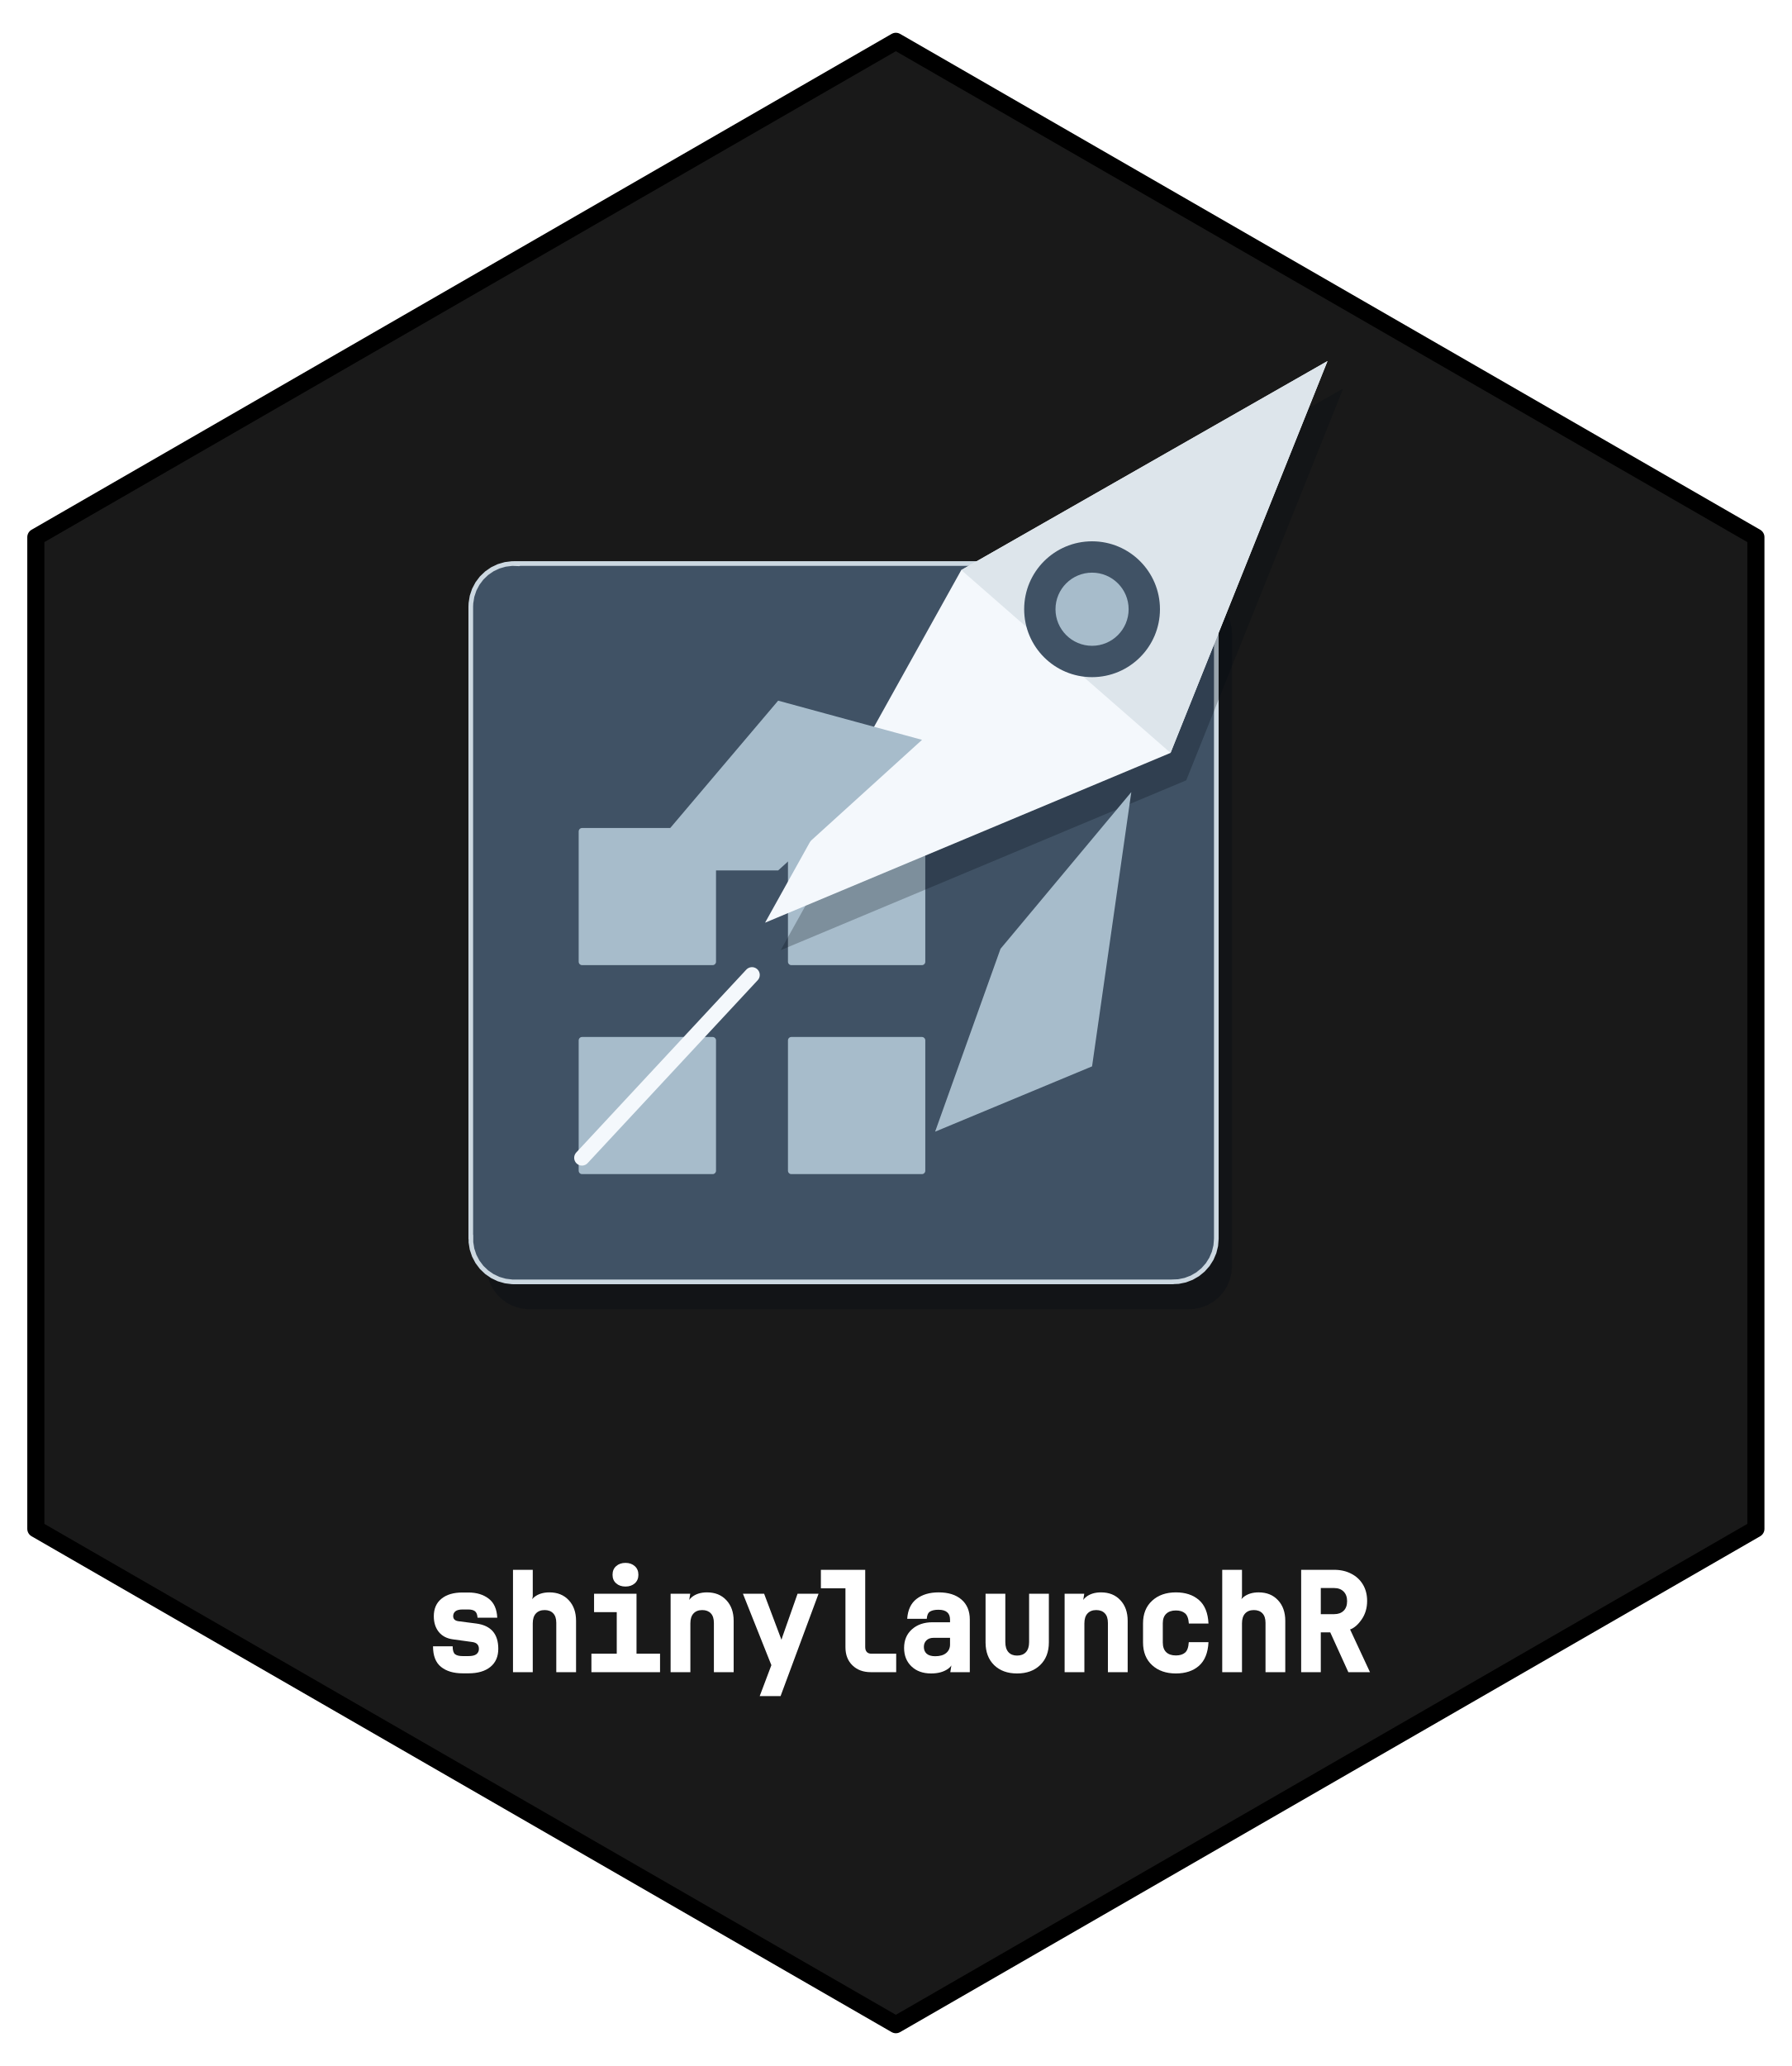
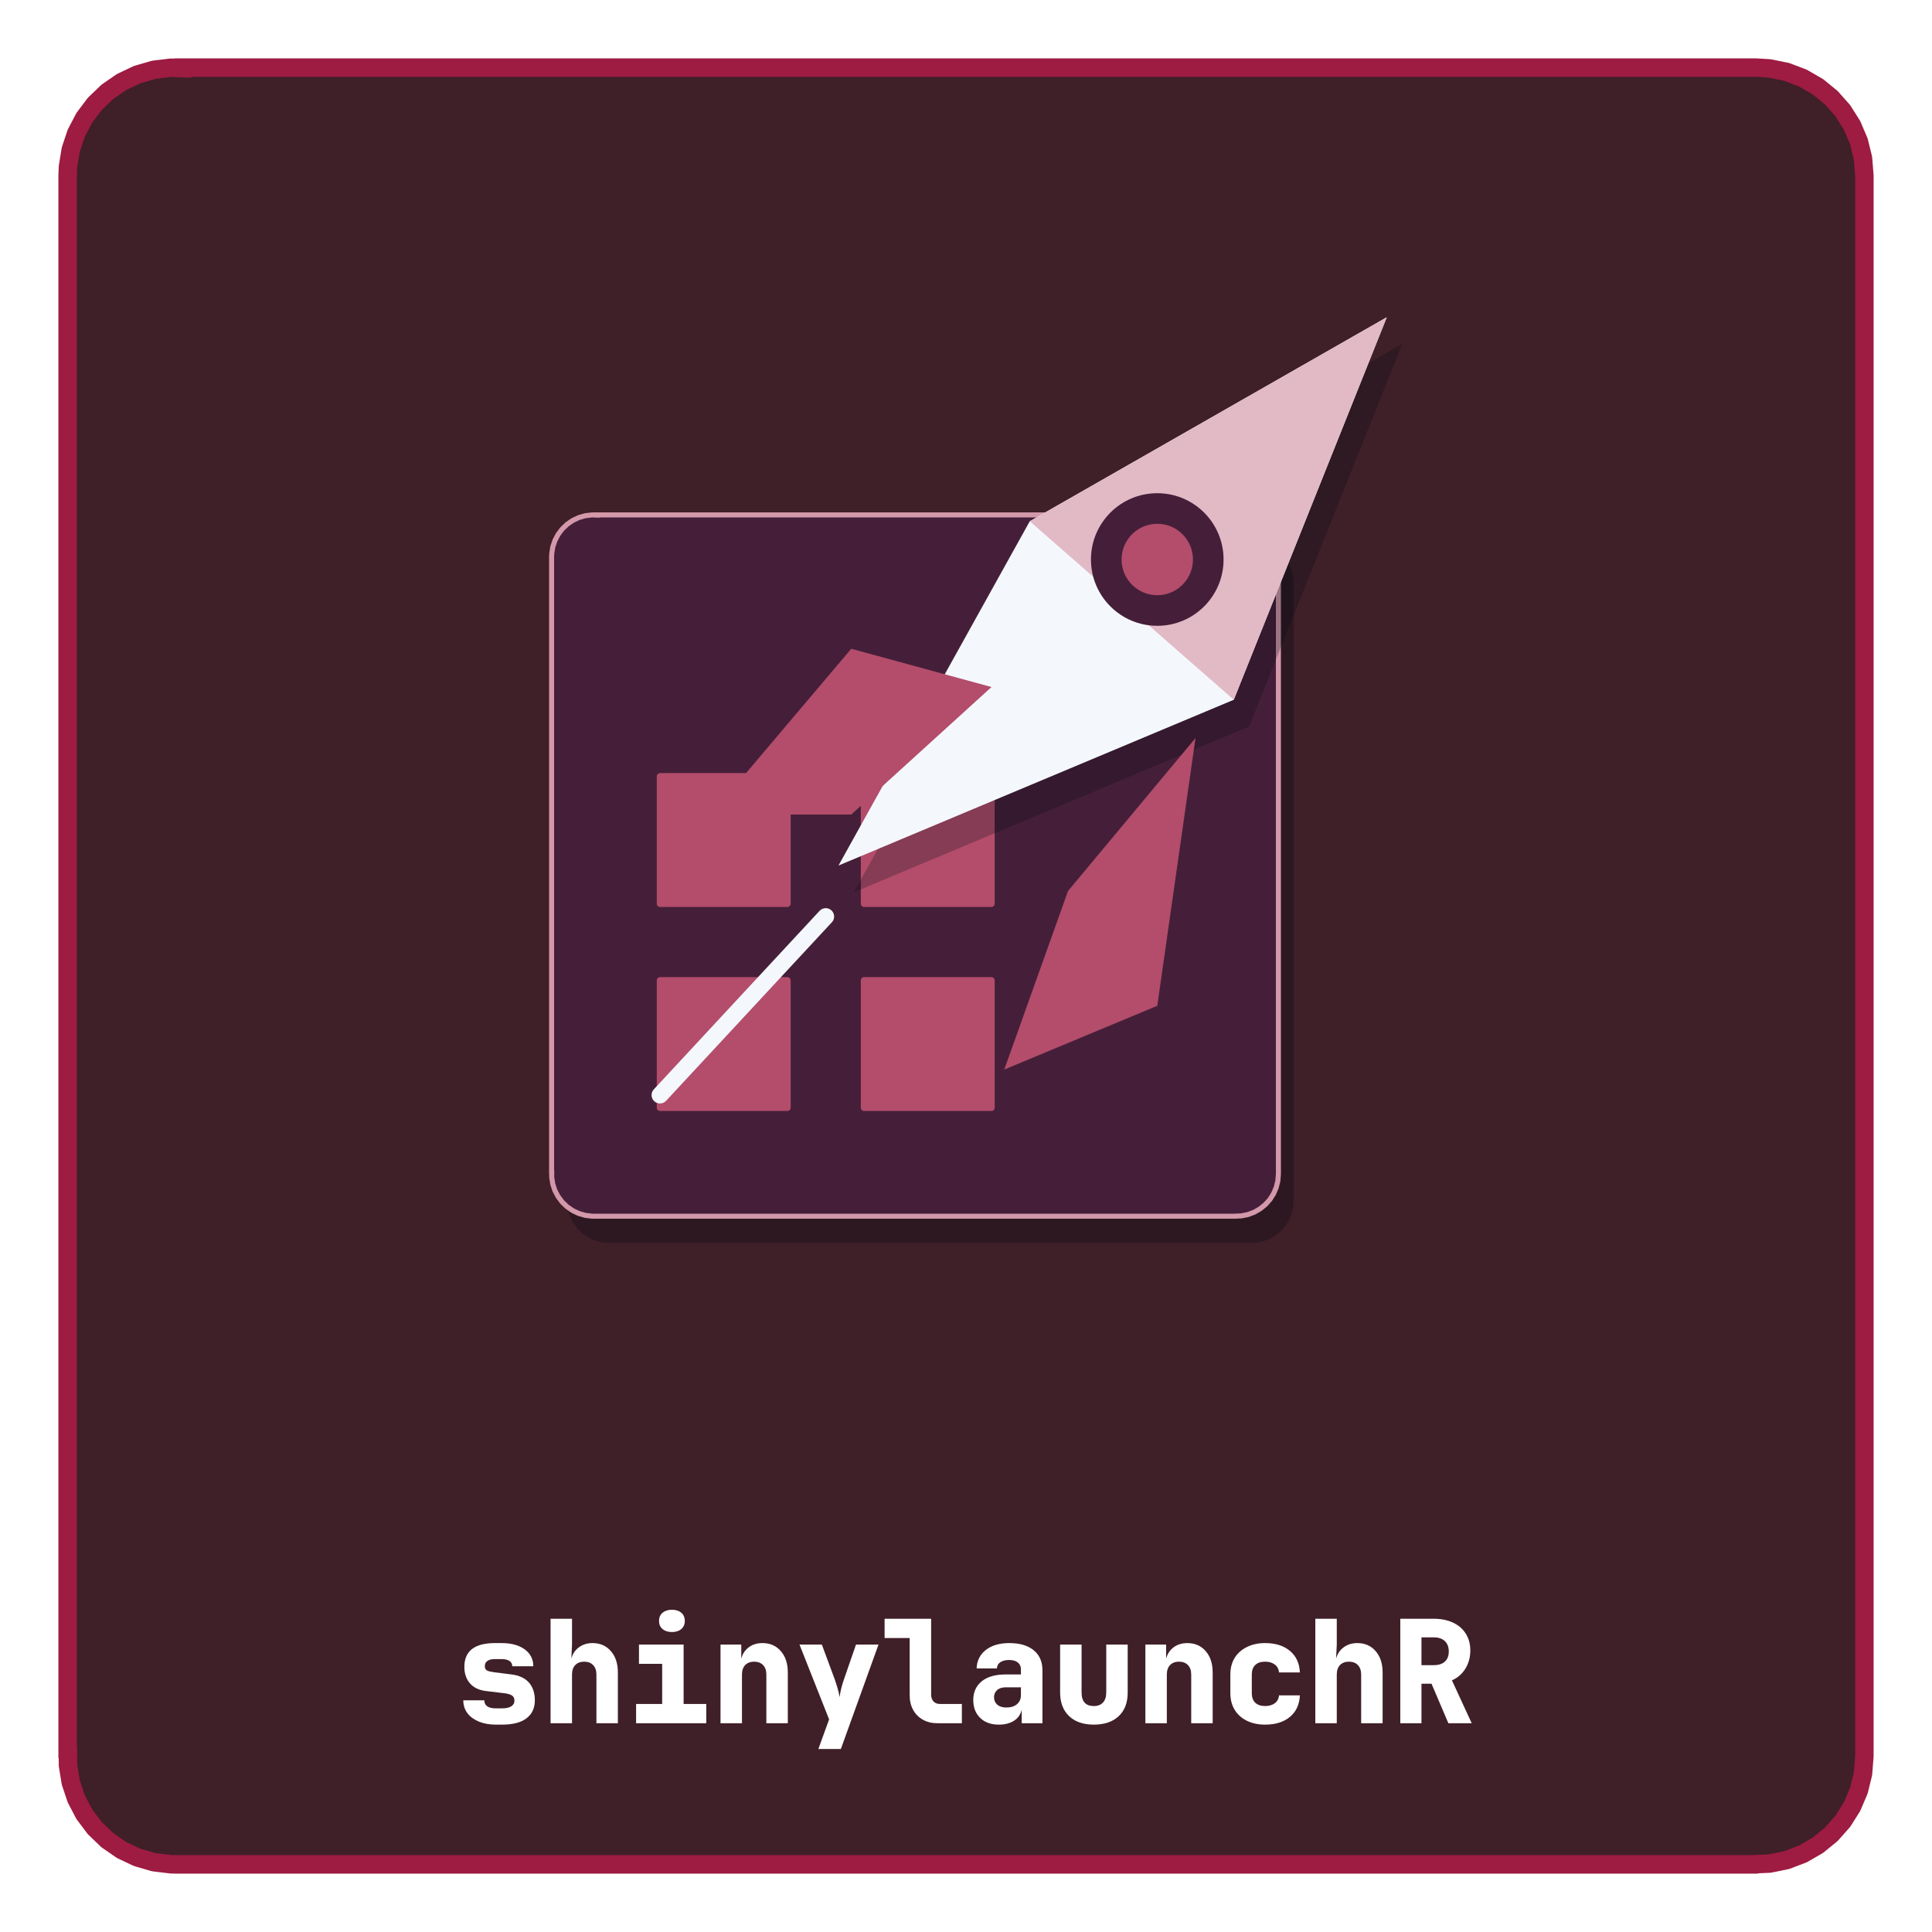
- <svg xmlns="http://www.w3.org/2000/svg" xmlns:xlink="http://www.w3.org/1999/xlink" width="432" height="498" viewBox="0 0 432 498">
+ <svg xmlns="http://www.w3.org/2000/svg" xmlns:xlink="http://www.w3.org/1999/xlink" width="432pt" height="432pt" viewBox="0 0 432 432">
  <defs>
    <g>
      <g id="glyph-0-0">
-         <path d="M 9.547 0.281 C 7.367 0.281 5.633 -0.234 4.344 -1.266 C 3.051 -2.297 2.406 -3.953 2.406 -6.234 L 7.141 -6.234 C 7.141 -5.266 7.332 -4.629 7.719 -4.328 C 8.113 -4.023 8.723 -3.875 9.547 -3.875 L 10.953 -3.875 C 11.816 -3.875 12.453 -4.023 12.859 -4.328 C 13.266 -4.641 13.469 -5.066 13.469 -5.609 C 13.469 -6.566 12.941 -7.117 11.891 -7.266 L 7.25 -7.906 C 5.781 -8.094 4.633 -8.68 3.812 -9.672 C 3 -10.672 2.594 -11.941 2.594 -13.484 C 2.594 -15.297 3.207 -16.703 4.438 -17.703 C 5.664 -18.703 7.348 -19.203 9.484 -19.203 L 10.922 -19.203 C 12.91 -19.203 14.547 -18.707 15.828 -17.719 C 17.109 -16.738 17.797 -15.207 17.891 -13.125 L 13.141 -13.125 C 13.086 -13.906 12.875 -14.43 12.5 -14.703 C 12.133 -14.973 11.609 -15.109 10.922 -15.109 L 9.484 -15.109 C 8.723 -15.109 8.16 -14.961 7.797 -14.672 C 7.441 -14.379 7.266 -13.992 7.266 -13.516 C 7.266 -12.805 7.688 -12.395 8.531 -12.281 L 12.875 -11.719 C 16.383 -11.238 18.141 -9.211 18.141 -5.641 C 18.141 -3.754 17.504 -2.297 16.234 -1.266 C 14.961 -0.234 13.203 0.281 10.953 0.281 Z M 9.547 0.281 " />
+         <path d="M 8.859 0.312 C 7.41 0.312 6.141 0.082 5.047 -0.375 C 3.961 -0.832 3.113 -1.461 2.5 -2.266 C 1.895 -3.078 1.594 -4.031 1.594 -5.125 L 6.297 -5.125 C 6.297 -4.52 6.52 -4.066 6.969 -3.766 C 7.414 -3.473 8.047 -3.328 8.859 -3.328 L 10.266 -3.328 C 11.141 -3.328 11.816 -3.473 12.297 -3.766 C 12.785 -4.066 13.031 -4.5 13.031 -5.062 C 13.031 -5.594 12.836 -5.977 12.453 -6.219 C 12.066 -6.469 11.477 -6.633 10.688 -6.719 L 6.656 -7.203 C 5.094 -7.391 3.895 -7.969 3.062 -8.938 C 2.238 -9.914 1.828 -11.129 1.828 -12.578 C 1.828 -16.141 4.109 -17.922 8.672 -17.922 L 10.172 -17.922 C 12.328 -17.922 14.047 -17.453 15.328 -16.516 C 16.609 -15.578 17.25 -14.316 17.25 -12.734 L 12.547 -12.734 C 12.547 -13.242 12.336 -13.641 11.922 -13.922 C 11.504 -14.203 10.922 -14.344 10.172 -14.344 L 8.672 -14.344 C 7.922 -14.344 7.352 -14.203 6.969 -13.922 C 6.594 -13.641 6.406 -13.254 6.406 -12.766 C 6.406 -12.273 6.586 -11.941 6.953 -11.766 C 7.328 -11.598 7.859 -11.473 8.547 -11.391 L 12.391 -10.906 C 14.109 -10.695 15.406 -10.086 16.281 -9.078 C 17.156 -8.078 17.594 -6.758 17.594 -5.125 C 17.594 -3.395 16.973 -2.055 15.734 -1.109 C 14.504 -0.16 12.68 0.312 10.266 0.312 Z M 8.859 0.312 " />
      </g>
      <g id="glyph-0-1">
-         <path d="M 2.688 0 L 2.688 -24.672 L 7.453 -24.672 L 7.453 -18.25 L 6.766 -14.891 C 6.535 -16.285 6.891 -17.359 7.828 -18.109 C 8.773 -18.859 9.988 -19.234 11.469 -19.234 C 13.406 -19.234 14.957 -18.609 16.125 -17.359 C 17.301 -16.109 17.891 -14.445 17.891 -12.375 L 17.891 0 L 13.125 0 L 13.125 -11.891 C 13.125 -12.91 12.875 -13.676 12.375 -14.188 C 11.883 -14.707 11.195 -14.969 10.312 -14.969 C 9.414 -14.969 8.711 -14.691 8.203 -14.141 C 7.703 -13.598 7.453 -12.805 7.453 -11.766 L 7.453 0 Z M 2.688 0 " />
+         <path d="M 2.109 0 L 2.109 -23.359 L 6.906 -23.359 L 6.906 -17.594 L 6.75 -14.438 C 7.031 -15.5 7.594 -16.344 8.438 -16.969 C 9.281 -17.602 10.297 -17.922 11.484 -17.922 C 13.191 -17.922 14.562 -17.32 15.594 -16.125 C 16.633 -14.938 17.156 -13.348 17.156 -11.359 L 17.156 0 L 12.359 0 L 12.359 -10.875 C 12.359 -11.789 12.113 -12.5 11.625 -13 C 11.145 -13.508 10.477 -13.766 9.625 -13.766 C 8.781 -13.766 8.113 -13.508 7.625 -13 C 7.145 -12.5 6.906 -11.789 6.906 -10.875 L 6.906 0 Z M 2.109 0 " />
      </g>
      <g id="glyph-0-2">
-         <path d="M 2.594 0 L 2.594 -4.453 L 8.703 -4.453 L 8.703 -14.469 L 3.234 -14.469 L 3.234 -18.906 L 13.469 -18.906 L 13.469 -4.453 L 19.141 -4.453 L 19.141 0 Z M 10.812 -20.641 C 9.895 -20.641 9.145 -20.895 8.562 -21.406 C 7.977 -21.926 7.688 -22.613 7.688 -23.469 C 7.688 -24.352 7.977 -25.051 8.562 -25.562 C 9.145 -26.082 9.895 -26.344 10.812 -26.344 C 11.719 -26.344 12.461 -26.082 13.047 -25.562 C 13.629 -25.051 13.922 -24.352 13.922 -23.469 C 13.922 -22.613 13.629 -21.926 13.047 -21.406 C 12.461 -20.895 11.719 -20.641 10.812 -20.641 Z M 10.812 -20.641 " />
+         <path d="M 2.234 0 L 2.234 -4.312 L 8.062 -4.312 L 8.062 -13.281 L 2.875 -13.281 L 2.875 -17.594 L 12.859 -17.594 L 12.859 -4.312 L 17.922 -4.312 L 17.922 0 Z M 10.25 -20.391 C 9.375 -20.391 8.672 -20.613 8.141 -21.062 C 7.617 -21.508 7.359 -22.113 7.359 -22.875 C 7.359 -23.645 7.617 -24.254 8.141 -24.703 C 8.672 -25.148 9.375 -25.375 10.25 -25.375 C 11.125 -25.375 11.82 -25.148 12.344 -24.703 C 12.863 -24.254 13.125 -23.645 13.125 -22.875 C 13.125 -22.113 12.863 -21.508 12.344 -21.062 C 11.82 -20.613 11.125 -20.391 10.25 -20.391 Z M 10.25 -20.391 " />
      </g>
      <g id="glyph-0-3">
-         <path d="M 2.688 0 L 2.688 -18.906 L 7.422 -18.906 L 6.766 -14.891 C 6.535 -16.285 6.891 -17.359 7.828 -18.109 C 8.773 -18.859 9.988 -19.234 11.469 -19.234 C 13.406 -19.234 14.957 -18.609 16.125 -17.359 C 17.301 -16.109 17.891 -14.445 17.891 -12.375 L 17.891 0 L 13.125 0 L 13.125 -11.859 C 13.125 -12.898 12.875 -13.676 12.375 -14.188 C 11.883 -14.707 11.195 -14.969 10.312 -14.969 C 9.414 -14.969 8.711 -14.691 8.203 -14.141 C 7.703 -13.598 7.453 -12.805 7.453 -11.766 L 7.453 0 Z M 2.688 0 " />
+         <path d="M 2.109 0 L 2.109 -17.594 L 6.75 -17.594 L 6.75 -14.406 C 7.008 -15.469 7.555 -16.316 8.391 -16.953 C 9.234 -17.598 10.266 -17.922 11.484 -17.922 C 13.191 -17.922 14.562 -17.32 15.594 -16.125 C 16.633 -14.938 17.156 -13.348 17.156 -11.359 L 17.156 0 L 12.359 0 L 12.359 -10.875 C 12.359 -11.789 12.113 -12.5 11.625 -13 C 11.145 -13.508 10.477 -13.766 9.625 -13.766 C 8.781 -13.766 8.113 -13.508 7.625 -13 C 7.145 -12.5 6.906 -11.789 6.906 -10.875 L 6.906 0 Z M 2.109 0 " />
      </g>
      <g id="glyph-0-4">
-         <path d="M 5.172 5.766 L 7.984 -1.688 L 1.125 -18.906 L 6.234 -18.906 L 10.125 -8.578 C 10.332 -8.086 10.52 -7.555 10.688 -6.984 C 10.863 -6.41 10.781 -6.082 10.438 -6 C 10.082 -6.082 9.988 -6.406 10.156 -6.969 C 10.32 -7.539 10.488 -8.07 10.656 -8.562 L 14.297 -18.906 L 19.359 -18.906 L 10.203 5.766 Z M 5.172 5.766 " />
+         <path d="M 4.984 5.766 L 7.391 -0.859 L 0.766 -17.594 L 5.766 -17.594 L 8.609 -9.922 C 8.816 -9.348 9.031 -8.688 9.25 -7.938 C 9.477 -7.188 9.641 -6.484 9.734 -5.828 C 9.816 -6.484 9.953 -7.188 10.141 -7.938 C 10.336 -8.688 10.539 -9.348 10.75 -9.922 L 13.406 -17.594 L 18.438 -17.594 L 10.016 5.766 Z M 4.984 5.766 " />
      </g>
      <g id="glyph-0-5">
-         <path d="M 12.969 0 C 11.133 0 9.656 -0.547 8.531 -1.641 C 7.406 -2.734 6.844 -4.188 6.844 -6 L 6.844 -20.219 L 0.922 -20.219 L 0.922 -24.672 L 11.609 -24.672 L 11.609 -6.062 C 11.609 -5.539 11.738 -5.141 12 -4.859 C 12.258 -4.586 12.629 -4.453 13.109 -4.453 L 19.078 -4.453 L 19.078 0 Z M 12.969 0 " />
+         <path d="M 12.641 0 C 11.398 0 10.312 -0.258 9.375 -0.781 C 8.438 -1.301 7.707 -2.031 7.188 -2.969 C 6.664 -3.914 6.406 -5.004 6.406 -6.234 L 6.406 -19.047 L 0.797 -19.047 L 0.797 -23.359 L 11.203 -23.359 L 11.203 -6.406 C 11.203 -5.781 11.375 -5.273 11.719 -4.891 C 12.07 -4.504 12.539 -4.312 13.125 -4.312 L 18.078 -4.312 L 18.078 0 Z M 12.641 0 " />
      </g>
      <g id="glyph-0-6">
-         <path d="M 8.5 0.312 C 6.531 0.312 4.953 -0.254 3.766 -1.391 C 2.578 -2.523 1.984 -4.008 1.984 -5.844 C 1.984 -7.707 2.613 -9.203 3.875 -10.328 C 5.145 -11.461 6.801 -12.031 8.844 -12.031 L 13.062 -12.031 L 13.062 -12.656 C 13.062 -14.25 12.133 -15.047 10.281 -15.047 C 9.383 -15.047 8.703 -14.898 8.234 -14.609 C 7.766 -14.316 7.504 -13.734 7.453 -12.859 L 2.734 -12.859 C 2.879 -15.004 3.629 -16.602 4.984 -17.656 C 6.348 -18.707 8.125 -19.234 10.312 -19.234 C 12.656 -19.234 14.492 -18.656 15.828 -17.5 C 17.16 -16.344 17.828 -14.738 17.828 -12.688 L 17.828 0 L 13.125 0 L 13.75 -3.922 L 13.781 -3.922 C 14.008 -2.555 13.598 -1.508 12.547 -0.781 C 11.492 -0.051 10.145 0.312 8.5 0.312 Z M 9.484 -3.844 C 10.629 -3.844 11.508 -4.098 12.125 -4.609 C 12.75 -5.129 13.062 -5.816 13.062 -6.672 L 13.062 -8.281 L 9.109 -8.281 C 8.367 -8.281 7.789 -8.078 7.375 -7.672 C 6.957 -7.266 6.75 -6.738 6.75 -6.094 C 6.75 -5.395 6.977 -4.844 7.438 -4.438 C 7.906 -4.039 8.586 -3.844 9.484 -3.844 Z M 9.484 -3.844 " />
+         <path d="M 7.328 0.312 C 5.578 0.312 4.188 -0.191 3.156 -1.203 C 2.133 -2.211 1.625 -3.539 1.625 -5.188 C 1.625 -6.957 2.254 -8.352 3.516 -9.375 C 4.773 -10.395 6.547 -10.906 8.828 -10.906 L 12.281 -10.906 L 12.281 -12.031 C 12.281 -12.695 12.051 -13.211 11.594 -13.578 C 11.133 -13.953 10.477 -14.141 9.625 -14.141 C 8.82 -14.141 8.176 -13.977 7.688 -13.656 C 7.207 -13.344 6.945 -12.875 6.906 -12.25 L 2.375 -12.25 C 2.438 -13.977 3.117 -15.352 4.422 -16.375 C 5.723 -17.406 7.484 -17.922 9.703 -17.922 C 12.023 -17.922 13.836 -17.383 15.141 -16.312 C 16.441 -15.25 17.094 -13.758 17.094 -11.844 L 17.094 0 L 12.453 0 L 12.453 -3.047 C 12.234 -1.992 11.672 -1.172 10.766 -0.578 C 9.859 0.016 8.711 0.312 7.328 0.312 Z M 9.031 -3.516 C 10.031 -3.516 10.82 -3.766 11.406 -4.266 C 11.988 -4.773 12.281 -5.43 12.281 -6.234 L 12.281 -8.031 L 8.922 -8.031 C 8.066 -8.031 7.41 -7.82 6.953 -7.406 C 6.492 -6.988 6.266 -6.453 6.266 -5.797 C 6.266 -5.129 6.504 -4.582 6.984 -4.156 C 7.473 -3.727 8.156 -3.516 9.031 -3.516 Z M 9.031 -3.516 " />
      </g>
      <g id="glyph-0-7">
-         <path d="M 10.219 0.312 C 7.914 0.312 6.07 -0.359 4.688 -1.703 C 3.312 -3.055 2.625 -4.883 2.625 -7.188 L 2.625 -18.906 L 7.391 -18.906 L 7.391 -7.219 C 7.391 -6.188 7.641 -5.391 8.141 -4.828 C 8.641 -4.273 9.332 -4 10.219 -4 C 11.133 -4 11.848 -4.273 12.359 -4.828 C 12.867 -5.391 13.125 -6.188 13.125 -7.219 L 13.125 -18.906 L 17.891 -18.906 L 17.891 -7.188 C 17.891 -4.883 17.188 -3.055 15.781 -1.703 C 14.383 -0.359 12.531 0.312 10.219 0.312 Z M 10.219 0.312 " />
+         <path d="M 9.594 0.312 C 7.227 0.312 5.379 -0.32 4.047 -1.594 C 2.711 -2.875 2.047 -4.625 2.047 -6.844 L 2.047 -17.594 L 6.844 -17.594 L 6.844 -6.875 C 6.844 -4.852 7.758 -3.844 9.594 -3.844 C 10.469 -3.844 11.145 -4.102 11.625 -4.625 C 12.113 -5.145 12.359 -5.895 12.359 -6.875 L 12.359 -17.594 L 17.156 -17.594 L 17.156 -6.844 C 17.156 -4.602 16.484 -2.848 15.141 -1.578 C 13.797 -0.316 11.945 0.312 9.594 0.312 Z M 9.594 0.312 " />
      </g>
      <g id="glyph-0-8">
-         <path d="M 10.516 0.312 C 8.148 0.312 6.238 -0.352 4.781 -1.688 C 3.32 -3.031 2.594 -4.852 2.594 -7.156 L 2.594 -11.766 C 2.594 -14.055 3.32 -15.875 4.781 -17.219 C 6.238 -18.562 8.148 -19.234 10.516 -19.234 C 12.816 -19.234 14.672 -18.617 16.078 -17.391 C 17.484 -16.172 18.25 -14.281 18.375 -11.719 L 13.641 -11.719 C 13.555 -12.938 13.242 -13.766 12.703 -14.203 C 12.172 -14.648 11.441 -14.875 10.516 -14.875 C 9.516 -14.875 8.738 -14.609 8.188 -14.078 C 7.633 -13.555 7.359 -12.797 7.359 -11.797 L 7.359 -7.156 C 7.359 -6.125 7.633 -5.344 8.188 -4.812 C 8.738 -4.289 9.516 -4.031 10.516 -4.031 C 11.461 -4.031 12.195 -4.254 12.719 -4.703 C 13.25 -5.148 13.551 -5.992 13.625 -7.234 L 18.375 -7.234 C 18.25 -4.672 17.484 -2.77 16.078 -1.531 C 14.672 -0.301 12.816 0.312 10.516 0.312 Z M 10.516 0.312 " />
+         <path d="M 9.891 0.312 C 8.328 0.312 6.957 0.02 5.781 -0.562 C 4.613 -1.145 3.707 -1.961 3.062 -3.016 C 2.426 -4.078 2.109 -5.312 2.109 -6.719 L 2.109 -10.875 C 2.109 -12.312 2.426 -13.551 3.062 -14.594 C 3.707 -15.633 4.613 -16.445 5.781 -17.031 C 6.957 -17.625 8.328 -17.922 9.891 -17.922 C 12.211 -17.922 14.066 -17.332 15.453 -16.156 C 16.836 -14.988 17.57 -13.391 17.656 -11.359 L 12.984 -11.359 C 12.922 -12.109 12.609 -12.695 12.047 -13.125 C 11.484 -13.551 10.766 -13.766 9.891 -13.766 C 8.93 -13.766 8.191 -13.516 7.672 -13.016 C 7.16 -12.523 6.906 -11.812 6.906 -10.875 L 6.906 -6.719 C 6.906 -5.801 7.16 -5.094 7.672 -4.594 C 8.191 -4.094 8.93 -3.844 9.891 -3.844 C 10.766 -3.844 11.484 -4.051 12.047 -4.469 C 12.609 -4.883 12.922 -5.473 12.984 -6.234 L 17.656 -6.234 C 17.57 -4.211 16.836 -2.613 15.453 -1.438 C 14.066 -0.27 12.211 0.312 9.891 0.312 Z M 9.891 0.312 " />
      </g>
      <g id="glyph-0-9">
-         <path d="M 2.719 0 L 2.719 -24.672 L 10.672 -24.672 C 12.223 -24.672 13.598 -24.359 14.797 -23.734 C 16.004 -23.117 16.941 -22.25 17.609 -21.125 C 18.285 -20 18.625 -18.68 18.625 -17.172 C 18.625 -15.473 18.188 -13.988 17.312 -12.719 C 16.445 -11.457 15.516 -10.648 14.516 -10.297 L 19.312 0 L 14.094 0 L 9.734 -9.594 L 7.453 -9.594 L 7.453 0 Z M 7.453 -13.984 L 10.672 -13.984 C 11.648 -13.984 12.414 -14.258 12.969 -14.812 C 13.52 -15.363 13.797 -16.129 13.797 -17.109 C 13.797 -18.098 13.516 -18.875 12.953 -19.438 C 12.391 -20 11.629 -20.281 10.672 -20.281 L 7.453 -20.281 Z M 7.453 -13.984 " />
+         <path d="M 2.109 0 L 2.109 -23.359 L 9.594 -23.359 C 11.258 -23.359 12.703 -23.066 13.922 -22.484 C 15.141 -21.91 16.082 -21.094 16.75 -20.031 C 17.426 -18.969 17.766 -17.707 17.766 -16.25 C 17.766 -14.738 17.395 -13.383 16.656 -12.188 C 15.914 -11 14.914 -10.133 13.656 -9.594 L 18.078 0 L 12.859 0 L 9.094 -8.828 L 6.844 -8.828 L 6.844 0 Z M 6.844 -12.984 L 9.594 -12.984 C 10.664 -12.984 11.492 -13.25 12.078 -13.781 C 12.66 -14.32 12.953 -15.07 12.953 -16.031 C 12.953 -17.031 12.66 -17.805 12.078 -18.359 C 11.492 -18.922 10.664 -19.203 9.594 -19.203 L 6.844 -19.203 Z M 6.844 -12.984 " />
      </g>
    </g>
  </defs>
-   <path fill-rule="nonzero" fill="rgb(9.804%, 9.804%, 9.804%)" fill-opacity="1" stroke-width="4.125" stroke-linecap="round" stroke-linejoin="round" stroke="rgb(0%, 0%, 0%)" stroke-opacity="1" stroke-miterlimit="10" d="M 216 9.961 L 423.359 129.48 L 423.359 368.52 L 216 488.039 L 8.641 368.52 L 8.641 129.48 Z M 216 9.961 " />
-   <path fill-rule="nonzero" fill="rgb(1.176%, 3.922%, 7.059%)" fill-opacity="0.278" d="M 127.684 315.602 L 286.656 315.602 L 286.238 315.594 L 287.91 315.527 L 289.547 315.191 L 291.113 314.602 L 292.559 313.766 L 293.855 312.707 L 294.965 311.453 L 295.859 310.043 L 296.512 308.504 L 296.914 306.879 L 297.047 305.215 L 297.047 152.832 L 296.914 151.168 L 296.512 149.543 L 295.859 148.004 L 294.965 146.59 L 293.855 145.34 L 292.559 144.281 L 291.113 143.445 L 289.547 142.855 L 287.91 142.52 L 286.656 142.445 L 127.684 142.445 L 128.934 142.52 L 127.262 142.453 L 125.605 142.652 L 123.996 143.117 L 122.488 143.836 L 121.109 144.785 L 119.906 145.945 L 118.902 147.281 L 118.125 148.762 L 117.594 150.348 L 117.324 151.996 L 117.293 152.832 L 117.293 305.215 L 117.324 304.379 L 117.324 306.051 L 117.594 307.699 L 118.125 309.285 L 118.902 310.766 L 119.906 312.102 L 121.109 313.262 L 122.488 314.211 L 123.996 314.926 L 125.605 315.395 L 127.262 315.594 Z M 127.684 315.602 " />
-   <path fill-rule="nonzero" fill="rgb(25.098%, 32.157%, 39.608%)" fill-opacity="1" stroke-width="1.125" stroke-linecap="round" stroke-linejoin="round" stroke="rgb(80%, 84.706%, 88.235%)" stroke-opacity="1" stroke-miterlimit="10" d="M 123.898 308.992 L 282.875 308.992 L 282.457 308.984 L 284.125 308.914 L 285.766 308.582 L 287.328 307.988 L 288.777 307.152 L 290.07 306.094 L 291.18 304.844 L 292.074 303.43 L 292.73 301.891 L 293.129 300.27 L 293.262 298.602 L 293.262 146.223 L 293.129 144.555 L 292.73 142.934 L 292.074 141.395 L 291.18 139.98 L 290.07 138.73 L 288.777 137.672 L 287.328 136.836 L 285.766 136.242 L 284.125 135.906 L 282.875 135.832 L 123.898 135.832 L 125.148 135.906 L 123.48 135.84 L 121.82 136.043 L 120.215 136.508 L 118.703 137.223 L 117.328 138.176 L 116.121 139.332 L 115.117 140.668 L 114.34 142.148 L 113.809 143.734 L 113.543 145.387 L 113.508 146.223 L 113.508 298.602 L 113.543 297.766 L 113.543 299.438 L 113.809 301.09 L 114.34 302.676 L 115.117 304.156 L 116.121 305.492 L 117.328 306.648 L 118.703 307.598 L 120.215 308.316 L 121.82 308.781 L 123.48 308.984 Z M 123.898 308.992 " />
-   <path fill-rule="nonzero" fill="rgb(65.49%, 73.725%, 79.608%)" fill-opacity="1" d="M 140.352 283.016 L 171.812 283.016 L 171.777 283.016 L 171.91 283.012 L 172.043 282.984 L 172.164 282.938 L 172.281 282.871 L 172.383 282.785 L 172.473 282.688 L 172.543 282.574 L 172.594 282.453 L 172.629 282.324 L 172.637 282.191 L 172.637 250.785 L 172.629 250.652 L 172.594 250.523 L 172.543 250.402 L 172.473 250.289 L 172.383 250.191 L 172.281 250.105 L 172.164 250.039 L 172.043 249.992 L 171.91 249.965 L 171.812 249.961 L 140.352 249.961 L 140.453 249.965 L 140.32 249.961 L 140.188 249.977 L 140.059 250.012 L 139.938 250.07 L 139.828 250.145 L 139.734 250.238 L 139.652 250.344 L 139.59 250.461 L 139.551 250.59 L 139.527 250.719 L 139.523 250.785 L 139.523 282.191 L 139.527 282.125 L 139.527 282.258 L 139.551 282.391 L 139.59 282.516 L 139.652 282.633 L 139.734 282.738 L 139.828 282.832 L 139.938 282.906 L 140.059 282.965 L 140.188 283 L 140.32 283.016 Z M 140.352 283.016 " />
-   <path fill-rule="nonzero" fill="rgb(65.49%, 73.725%, 79.608%)" fill-opacity="1" d="M 140.352 232.645 L 171.812 232.645 L 171.777 232.645 L 171.91 232.637 L 172.043 232.609 L 172.164 232.562 L 172.281 232.496 L 172.383 232.414 L 172.473 232.312 L 172.543 232.203 L 172.594 232.078 L 172.629 231.949 L 172.637 231.816 L 172.637 200.414 L 172.629 200.281 L 172.594 200.152 L 172.543 200.027 L 172.473 199.918 L 172.383 199.816 L 172.281 199.734 L 172.164 199.664 L 172.043 199.617 L 171.91 199.594 L 171.812 199.586 L 140.352 199.586 L 140.453 199.594 L 140.32 199.586 L 140.188 199.602 L 140.059 199.641 L 139.938 199.695 L 139.828 199.773 L 139.734 199.863 L 139.652 199.973 L 139.59 200.09 L 139.551 200.215 L 139.527 200.348 L 139.523 200.414 L 139.523 231.816 L 139.527 231.75 L 139.527 231.883 L 139.551 232.016 L 139.59 232.141 L 139.652 232.258 L 139.734 232.367 L 139.828 232.457 L 139.938 232.531 L 140.059 232.59 L 140.188 232.629 L 140.32 232.645 Z M 140.352 232.645 " />
-   <path fill-rule="nonzero" fill="rgb(65.49%, 73.725%, 79.608%)" fill-opacity="1" d="M 190.809 283.016 L 222.27 283.016 L 222.234 283.016 L 222.367 283.012 L 222.5 282.984 L 222.625 282.938 L 222.738 282.871 L 222.84 282.785 L 222.93 282.688 L 223 282.574 L 223.055 282.453 L 223.086 282.324 L 223.094 282.191 L 223.094 250.785 L 223.086 250.652 L 223.055 250.523 L 223 250.402 L 222.93 250.289 L 222.84 250.191 L 222.738 250.105 L 222.625 250.039 L 222.5 249.992 L 222.367 249.965 L 222.27 249.961 L 190.809 249.961 L 190.91 249.965 L 190.777 249.961 L 190.645 249.977 L 190.516 250.012 L 190.395 250.07 L 190.285 250.145 L 190.191 250.238 L 190.109 250.344 L 190.051 250.461 L 190.008 250.59 L 189.984 250.719 L 189.984 282.191 L 189.984 282.125 L 189.984 282.258 L 190.008 282.391 L 190.051 282.516 L 190.109 282.633 L 190.191 282.738 L 190.285 282.832 L 190.395 282.906 L 190.516 282.965 L 190.645 283 L 190.777 283.016 Z M 190.809 283.016 " />
-   <path fill-rule="nonzero" fill="rgb(65.49%, 73.725%, 79.608%)" fill-opacity="1" d="M 190.809 232.645 L 222.27 232.645 L 222.234 232.645 L 222.367 232.637 L 222.5 232.609 L 222.625 232.562 L 222.738 232.496 L 222.84 232.414 L 222.93 232.312 L 223 232.203 L 223.055 232.078 L 223.086 231.949 L 223.094 231.816 L 223.094 200.414 L 223.086 200.281 L 223.055 200.152 L 223 200.027 L 222.93 199.918 L 222.84 199.816 L 222.738 199.734 L 222.625 199.664 L 222.5 199.617 L 222.367 199.594 L 222.27 199.586 L 190.809 199.586 L 190.91 199.594 L 190.777 199.586 L 190.645 199.602 L 190.516 199.641 L 190.395 199.695 L 190.285 199.773 L 190.191 199.863 L 190.109 199.973 L 190.051 200.09 L 190.008 200.215 L 189.984 200.348 L 189.984 231.816 L 189.984 231.75 L 189.984 231.883 L 190.008 232.016 L 190.051 232.141 L 190.109 232.258 L 190.191 232.367 L 190.285 232.457 L 190.395 232.531 L 190.516 232.59 L 190.645 232.629 L 190.777 232.645 Z M 190.809 232.645 " />
-   <path fill-rule="nonzero" fill="rgb(1.176%, 3.922%, 7.059%)" fill-opacity="0.251" d="M 188.25 229.023 L 235.551 144.02 L 323.852 93.645 L 286.012 188.094 Z M 188.25 229.023 " />
-   <path fill-rule="nonzero" fill="rgb(95.686%, 97.255%, 98.824%)" fill-opacity="1" d="M 184.465 222.41 L 231.77 137.406 L 320.07 87.031 L 282.227 181.484 Z M 184.465 222.41 " />
-   <path fill-rule="nonzero" fill="rgb(86.667%, 89.804%, 92.157%)" fill-opacity="1" d="M 231.77 137.406 L 282.227 181.484 L 320.07 87.031 Z M 231.77 137.406 " />
-   <path fill-rule="nonzero" fill="rgb(65.49%, 73.725%, 79.608%)" fill-opacity="1" d="M 187.617 209.816 L 222.309 178.336 L 187.617 168.891 L 152.93 209.816 Z M 187.617 209.816 " />
-   <path fill-rule="nonzero" fill="rgb(65.49%, 73.725%, 79.608%)" fill-opacity="1" d="M 241.23 228.707 L 272.766 190.93 L 263.305 257.043 L 225.461 272.785 Z M 241.23 228.707 " />
-   <path fill-rule="nonzero" fill="rgb(25.098%, 32.157%, 39.608%)" fill-opacity="1" d="M 279.676 146.852 C 279.676 155.895 272.344 163.223 263.305 163.223 C 254.262 163.223 246.934 155.895 246.934 146.852 C 246.934 137.809 254.262 130.48 263.305 130.48 C 272.344 130.48 279.676 137.809 279.676 146.852 " />
-   <path fill-rule="nonzero" fill="rgb(65.49%, 73.725%, 79.608%)" fill-opacity="1" d="M 272.121 146.852 C 272.121 151.719 268.172 155.668 263.305 155.668 C 258.434 155.668 254.488 151.719 254.488 146.852 C 254.488 141.984 258.434 138.035 263.305 138.035 C 268.172 138.035 272.121 141.984 272.121 146.852 " />
-   <path fill="none" stroke-width="3.75" stroke-linecap="round" stroke-linejoin="round" stroke="rgb(95.686%, 97.255%, 98.824%)" stroke-opacity="1" stroke-miterlimit="10" d="M 181.309 235.004 L 140.312 279.082 " />
+   <path fill-rule="nonzero" fill="rgb(24.706%, 12.157%, 15.686%)" fill-opacity="1" stroke-width="4.125" stroke-linecap="round" stroke-linejoin="round" stroke="rgb(61.961%, 10.588%, 25.882%)" stroke-opacity="1" stroke-miterlimit="10" d="M 39.227 416.879 L 392.773 416.879 L 391.805 416.859 L 395.68 416.703 L 399.48 415.93 L 403.109 414.551 L 406.469 412.613 L 409.473 410.16 L 412.047 407.254 L 414.117 403.977 L 415.641 400.406 L 416.566 396.641 L 416.879 392.773 L 416.879 39.227 L 416.566 35.359 L 415.641 31.594 L 414.117 28.023 L 412.047 24.746 L 409.473 21.84 L 406.469 19.387 L 403.109 17.449 L 399.48 16.07 L 395.68 15.297 L 392.773 15.121 L 39.227 15.121 L 42.133 15.297 L 38.254 15.141 L 34.402 15.605 L 30.676 16.688 L 27.172 18.348 L 23.98 20.555 L 21.184 23.242 L 18.852 26.344 L 17.051 29.777 L 15.82 33.457 L 15.199 37.285 L 15.121 39.227 L 15.121 392.773 L 15.199 390.836 L 15.199 394.715 L 15.82 398.543 L 17.051 402.223 L 18.852 405.656 L 21.184 408.758 L 23.98 411.445 L 27.172 413.652 L 30.676 415.312 L 34.402 416.395 L 38.254 416.859 Z M 39.227 416.879 " />
+   <path fill-rule="nonzero" fill="rgb(1.176%, 3.922%, 7.059%)" fill-opacity="0.278" d="M 136.168 277.93 L 279.867 277.93 L 279.488 277.926 L 281 277.863 L 282.484 277.559 L 283.902 277.023 L 285.211 276.266 L 286.383 275.309 L 287.391 274.176 L 288.199 272.895 L 288.793 271.504 L 289.152 270.031 L 289.277 268.523 L 289.277 130.523 L 289.152 129.016 L 288.793 127.547 L 288.199 126.152 L 287.391 124.871 L 286.383 123.738 L 285.211 122.781 L 283.902 122.023 L 282.484 121.488 L 281 121.184 L 279.867 121.117 L 136.168 121.117 L 137.301 121.184 L 135.789 121.125 L 134.285 121.305 L 132.828 121.727 L 131.461 122.375 L 130.215 123.234 L 129.125 124.285 L 128.215 125.496 L 127.512 126.836 L 127.031 128.273 L 126.789 129.766 L 126.758 130.523 L 126.758 268.523 L 126.789 267.766 L 126.789 269.281 L 127.031 270.773 L 127.512 272.211 L 128.215 273.551 L 129.125 274.762 L 130.215 275.812 L 131.461 276.672 L 132.828 277.32 L 134.285 277.742 L 135.789 277.926 Z M 136.168 277.93 " />
+   <path fill-rule="nonzero" fill="rgb(27.059%, 12.157%, 22.353%)" fill-opacity="1" stroke-width="1.125" stroke-linecap="round" stroke-linejoin="round" stroke="rgb(82.745%, 59.608%, 66.275%)" stroke-opacity="1" stroke-miterlimit="10" d="M 132.746 271.945 L 276.445 271.945 L 276.066 271.938 L 277.578 271.875 L 279.062 271.574 L 280.48 271.035 L 281.789 270.277 L 282.965 269.32 L 283.969 268.188 L 284.777 266.906 L 285.371 265.516 L 285.734 264.043 L 285.855 262.535 L 285.855 124.535 L 285.734 123.027 L 285.371 121.559 L 284.777 120.164 L 283.969 118.883 L 282.965 117.75 L 281.789 116.793 L 280.48 116.035 L 279.062 115.5 L 277.578 115.195 L 276.445 115.129 L 132.746 115.129 L 133.879 115.195 L 132.367 115.137 L 130.863 115.316 L 129.41 115.738 L 128.039 116.387 L 126.793 117.25 L 125.703 118.297 L 124.793 119.508 L 124.09 120.848 L 123.609 122.285 L 123.367 123.781 L 123.336 124.535 L 123.336 262.535 L 123.367 261.777 L 123.367 263.293 L 123.609 264.785 L 124.09 266.223 L 124.793 267.562 L 125.703 268.773 L 126.793 269.824 L 128.039 270.684 L 129.41 271.332 L 130.863 271.754 L 132.367 271.938 Z M 132.746 271.945 " />
+   <path fill-rule="nonzero" fill="rgb(70.196%, 30.196%, 41.961%)" fill-opacity="1" d="M 147.605 248.422 L 176.047 248.422 L 176.016 248.422 L 176.137 248.418 L 176.254 248.391 L 176.367 248.348 L 176.473 248.289 L 176.566 248.215 L 176.645 248.121 L 176.711 248.02 L 176.758 247.91 L 176.785 247.793 L 176.797 247.672 L 176.797 219.234 L 176.785 219.113 L 176.758 218.996 L 176.711 218.883 L 176.645 218.781 L 176.566 218.691 L 176.473 218.617 L 176.367 218.555 L 176.254 218.512 L 176.137 218.488 L 176.047 218.484 L 147.605 218.484 L 147.695 218.488 L 147.578 218.484 L 147.457 218.5 L 147.34 218.531 L 147.234 218.586 L 147.133 218.652 L 147.047 218.734 L 146.973 218.832 L 146.918 218.938 L 146.879 219.055 L 146.859 219.172 L 146.859 247.672 L 146.859 247.613 L 146.859 247.734 L 146.879 247.852 L 146.918 247.965 L 146.973 248.074 L 147.047 248.168 L 147.133 248.254 L 147.234 248.32 L 147.34 248.371 L 147.457 248.406 L 147.578 248.422 Z M 147.605 248.422 " />
+   <path fill-rule="nonzero" fill="rgb(70.196%, 30.196%, 41.961%)" fill-opacity="1" d="M 147.605 202.801 L 176.047 202.801 L 176.016 202.801 L 176.137 202.797 L 176.254 202.773 L 176.367 202.73 L 176.473 202.668 L 176.566 202.594 L 176.645 202.504 L 176.711 202.402 L 176.758 202.289 L 176.785 202.176 L 176.797 202.055 L 176.797 173.613 L 176.785 173.492 L 176.758 173.375 L 176.711 173.266 L 176.645 173.164 L 176.566 173.074 L 176.473 172.996 L 176.367 172.938 L 176.254 172.895 L 176.137 172.871 L 176.047 172.863 L 147.605 172.863 L 147.695 172.871 L 147.578 172.867 L 147.457 172.879 L 147.34 172.914 L 147.234 172.965 L 147.133 173.035 L 147.047 173.117 L 146.973 173.215 L 146.918 173.32 L 146.879 173.434 L 146.859 173.555 L 146.859 202.055 L 146.859 201.992 L 146.859 202.113 L 146.879 202.234 L 146.918 202.348 L 146.973 202.453 L 147.047 202.551 L 147.133 202.633 L 147.234 202.703 L 147.34 202.754 L 147.457 202.789 L 147.578 202.801 Z M 147.605 202.801 " />
+   <path fill-rule="nonzero" fill="rgb(70.196%, 30.196%, 41.961%)" fill-opacity="1" d="M 193.227 248.422 L 221.668 248.422 L 221.637 248.422 L 221.758 248.418 L 221.875 248.391 L 221.988 248.348 L 222.094 248.289 L 222.184 248.215 L 222.266 248.121 L 222.328 248.02 L 222.375 247.91 L 222.406 247.793 L 222.414 247.672 L 222.414 219.234 L 222.406 219.113 L 222.375 218.996 L 222.328 218.883 L 222.266 218.781 L 222.184 218.691 L 222.094 218.617 L 221.988 218.555 L 221.875 218.512 L 221.758 218.488 L 221.668 218.484 L 193.227 218.484 L 193.316 218.488 L 193.195 218.484 L 193.078 218.5 L 192.961 218.531 L 192.852 218.586 L 192.754 218.652 L 192.664 218.734 L 192.594 218.832 L 192.539 218.938 L 192.5 219.055 L 192.48 219.172 L 192.477 219.234 L 192.477 247.672 L 192.48 247.613 L 192.48 247.734 L 192.5 247.852 L 192.539 247.965 L 192.594 248.074 L 192.664 248.168 L 192.754 248.254 L 192.852 248.32 L 192.961 248.371 L 193.078 248.406 L 193.195 248.422 Z M 193.227 248.422 " />
+   <path fill-rule="nonzero" fill="rgb(70.196%, 30.196%, 41.961%)" fill-opacity="1" d="M 193.227 202.801 L 221.668 202.801 L 221.637 202.801 L 221.758 202.797 L 221.875 202.773 L 221.988 202.73 L 222.094 202.668 L 222.184 202.594 L 222.266 202.504 L 222.328 202.402 L 222.375 202.289 L 222.406 202.176 L 222.414 202.055 L 222.414 173.613 L 222.406 173.492 L 222.375 173.375 L 222.328 173.266 L 222.266 173.164 L 222.184 173.074 L 222.094 172.996 L 221.988 172.938 L 221.875 172.895 L 221.758 172.871 L 221.668 172.863 L 193.227 172.863 L 193.316 172.871 L 193.195 172.867 L 193.078 172.879 L 192.961 172.914 L 192.852 172.965 L 192.754 173.035 L 192.664 173.117 L 192.594 173.215 L 192.539 173.32 L 192.5 173.434 L 192.48 173.555 L 192.477 173.613 L 192.477 202.055 L 192.48 201.992 L 192.48 202.113 L 192.5 202.234 L 192.539 202.348 L 192.594 202.453 L 192.664 202.551 L 192.754 202.633 L 192.852 202.703 L 192.961 202.754 L 193.078 202.789 L 193.195 202.801 Z M 193.227 202.801 " />
+   <path fill-rule="nonzero" fill="rgb(1.176%, 3.922%, 7.059%)" fill-opacity="0.251" d="M 190.91 199.523 L 233.676 122.543 L 313.512 76.922 L 279.297 162.457 Z M 190.91 199.523 " />
+   <path fill-rule="nonzero" fill="rgb(95.686%, 97.255%, 98.824%)" fill-opacity="1" d="M 187.488 193.535 L 230.258 116.555 L 310.09 70.934 L 275.875 156.469 Z M 187.488 193.535 " />
+   <path fill-rule="nonzero" fill="rgb(88.235%, 72.941%, 77.647%)" fill-opacity="1" d="M 230.258 116.555 L 275.875 156.469 L 310.09 70.934 Z M 230.258 116.555 " />
+   <path fill-rule="nonzero" fill="rgb(70.196%, 30.196%, 41.961%)" fill-opacity="1" d="M 190.34 182.133 L 221.703 153.621 L 190.34 145.066 L 158.977 182.133 Z M 190.34 182.133 " />
+   <path fill-rule="nonzero" fill="rgb(70.196%, 30.196%, 41.961%)" fill-opacity="1" d="M 238.809 199.238 L 267.32 165.023 L 258.77 224.898 L 224.555 239.156 Z M 238.809 199.238 " />
+   <path fill-rule="nonzero" fill="rgb(27.059%, 12.157%, 22.353%)" fill-opacity="1" d="M 273.594 125.105 C 273.594 133.297 266.957 139.934 258.77 139.934 C 250.578 139.934 243.941 133.297 243.941 125.105 C 243.941 116.918 250.578 110.281 258.77 110.281 C 266.957 110.281 273.594 116.918 273.594 125.105 " />
+   <path fill-rule="nonzero" fill="rgb(70.196%, 30.196%, 41.961%)" fill-opacity="1" d="M 266.75 125.105 C 266.75 129.516 263.176 133.09 258.77 133.09 C 254.359 133.09 250.785 129.516 250.785 125.105 C 250.785 120.699 254.359 117.125 258.77 117.125 C 263.176 117.125 266.75 120.699 266.75 125.105 " />
+   <path fill="none" stroke-width="3.75" stroke-linecap="round" stroke-linejoin="round" stroke="rgb(95.686%, 97.255%, 98.824%)" stroke-opacity="1" stroke-miterlimit="10" d="M 184.637 204.941 L 147.57 244.859 " />
  <g fill="rgb(100%, 100%, 100%)" fill-opacity="1">
-     <use xlink:href="#glyph-0-0" x="102" y="403.069" />
-     <use xlink:href="#glyph-0-1" x="121" y="403.069" />
-     <use xlink:href="#glyph-0-2" x="140" y="403.069" />
-     <use xlink:href="#glyph-0-3" x="159" y="403.069" />
-     <use xlink:href="#glyph-0-4" x="178" y="403.069" />
-     <use xlink:href="#glyph-0-5" x="197" y="403.069" />
-     <use xlink:href="#glyph-0-6" x="216" y="403.069" />
-     <use xlink:href="#glyph-0-7" x="235" y="403.069" />
-     <use xlink:href="#glyph-0-3" x="254" y="403.069" />
-     <use xlink:href="#glyph-0-8" x="273" y="403.069" />
-     <use xlink:href="#glyph-0-1" x="292" y="403.069" />
-     <use xlink:href="#glyph-0-9" x="311" y="403.069" />
+     <use xlink:href="#glyph-0-0" x="102" y="385.319" />
+     <use xlink:href="#glyph-0-1" x="121" y="385.319" />
+     <use xlink:href="#glyph-0-2" x="140" y="385.319" />
+     <use xlink:href="#glyph-0-3" x="159" y="385.319" />
+     <use xlink:href="#glyph-0-4" x="178" y="385.319" />
+     <use xlink:href="#glyph-0-5" x="197" y="385.319" />
+     <use xlink:href="#glyph-0-6" x="216" y="385.319" />
+     <use xlink:href="#glyph-0-7" x="235" y="385.319" />
+     <use xlink:href="#glyph-0-3" x="254" y="385.319" />
+     <use xlink:href="#glyph-0-8" x="273" y="385.319" />
+     <use xlink:href="#glyph-0-1" x="292" y="385.319" />
+     <use xlink:href="#glyph-0-9" x="311" y="385.319" />
  </g>
</svg>
